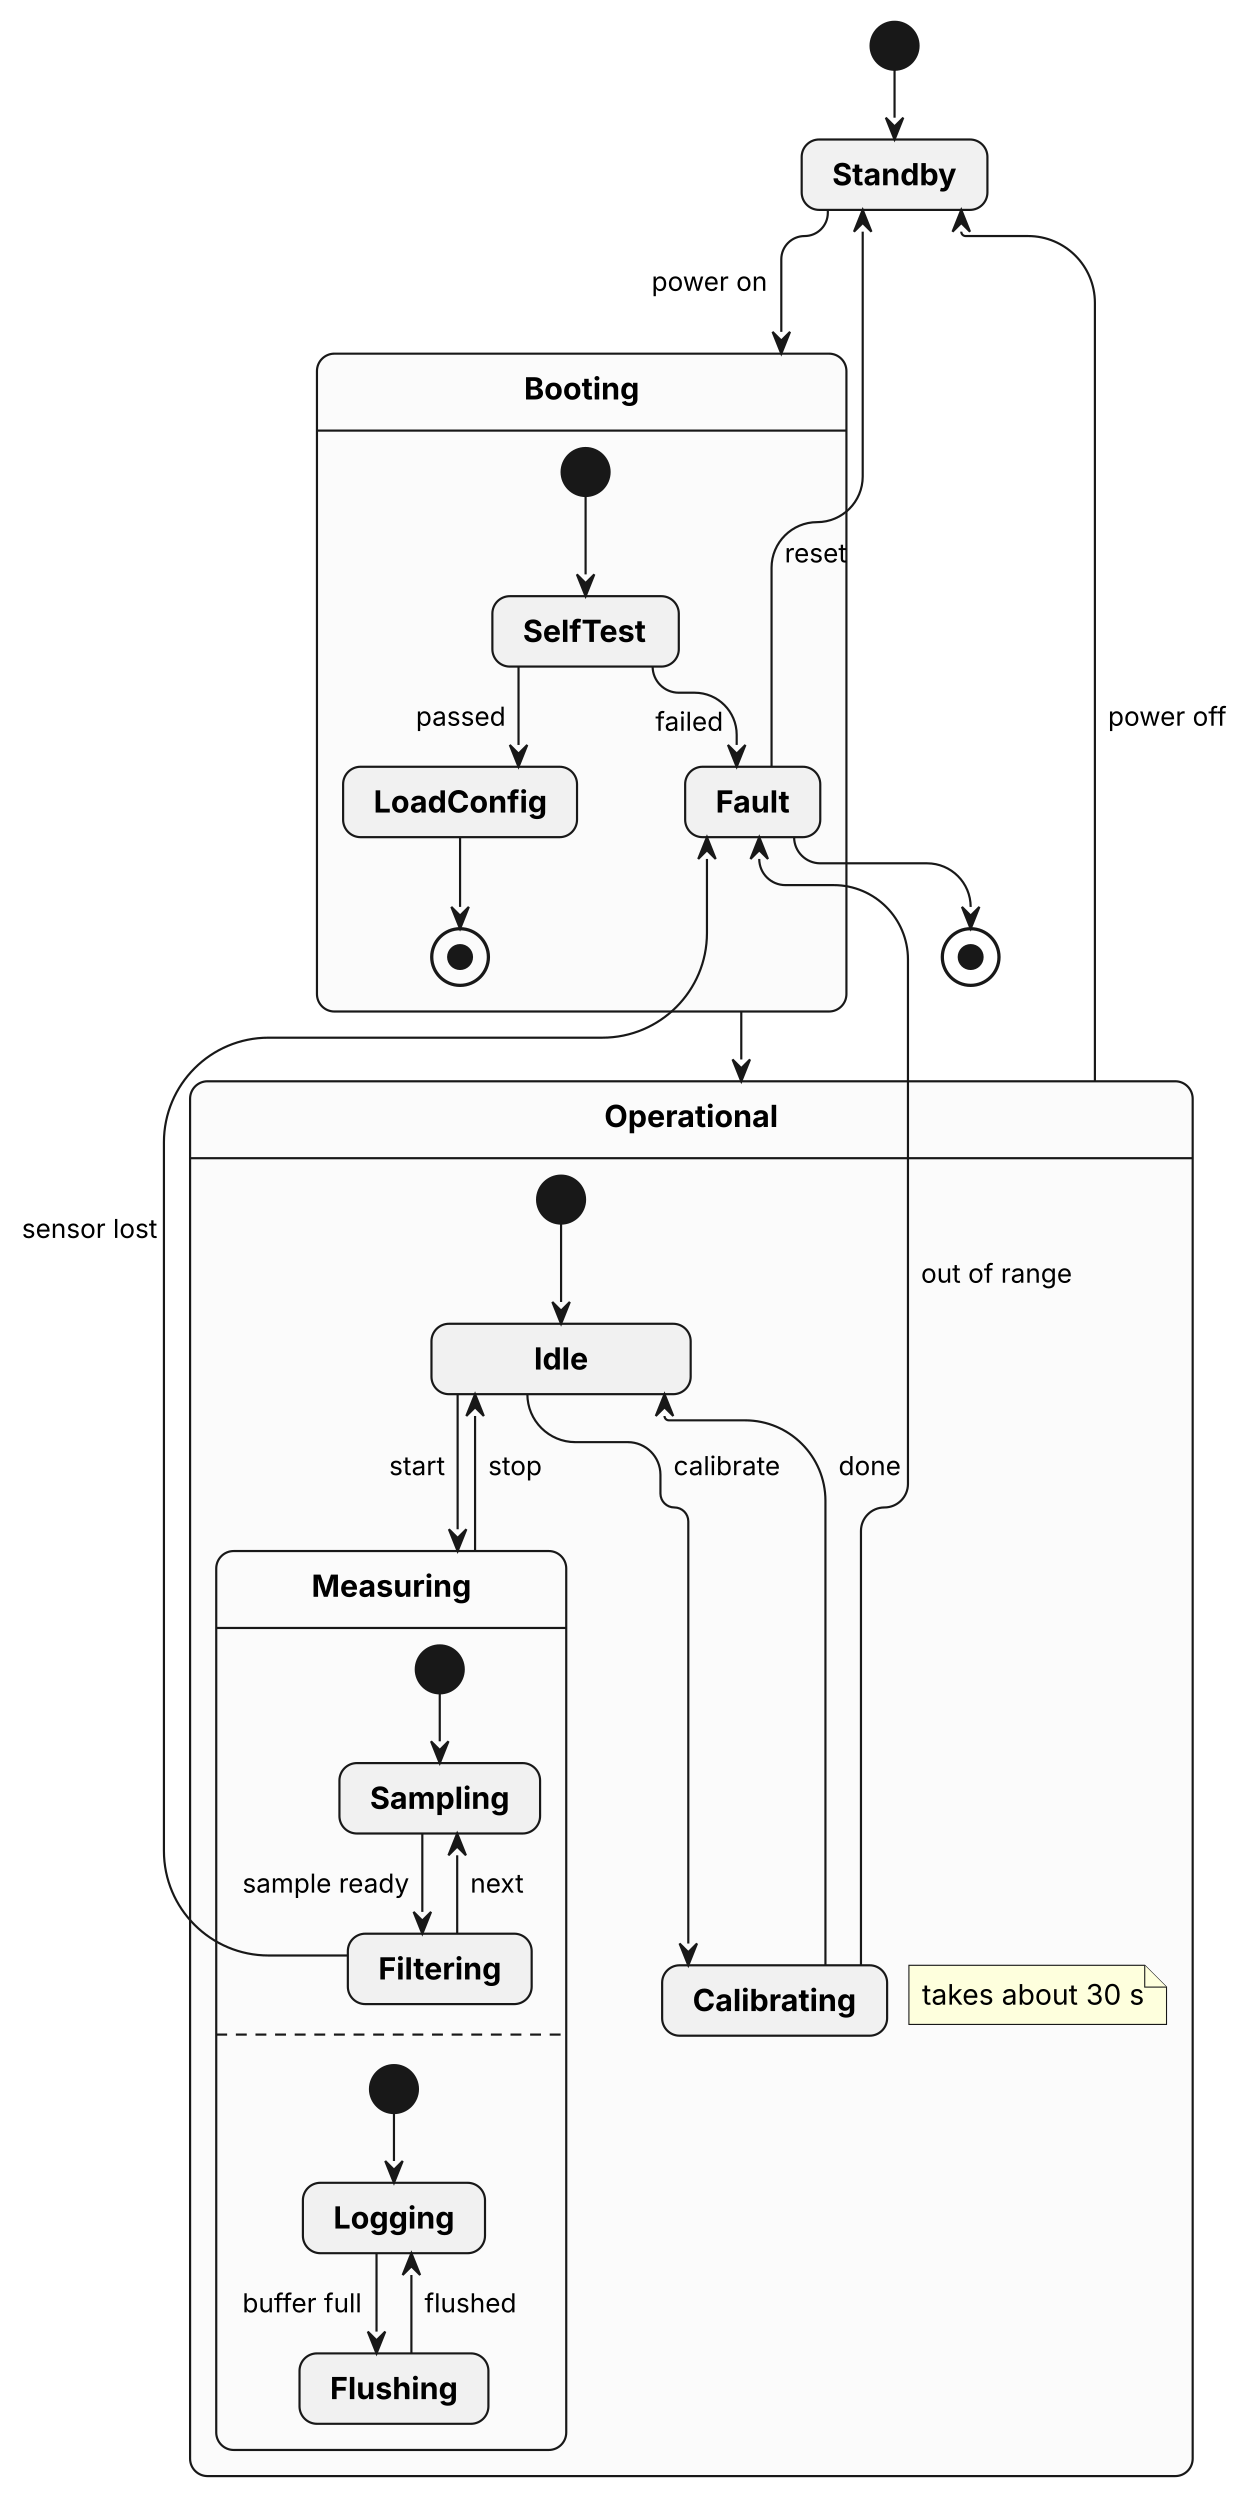
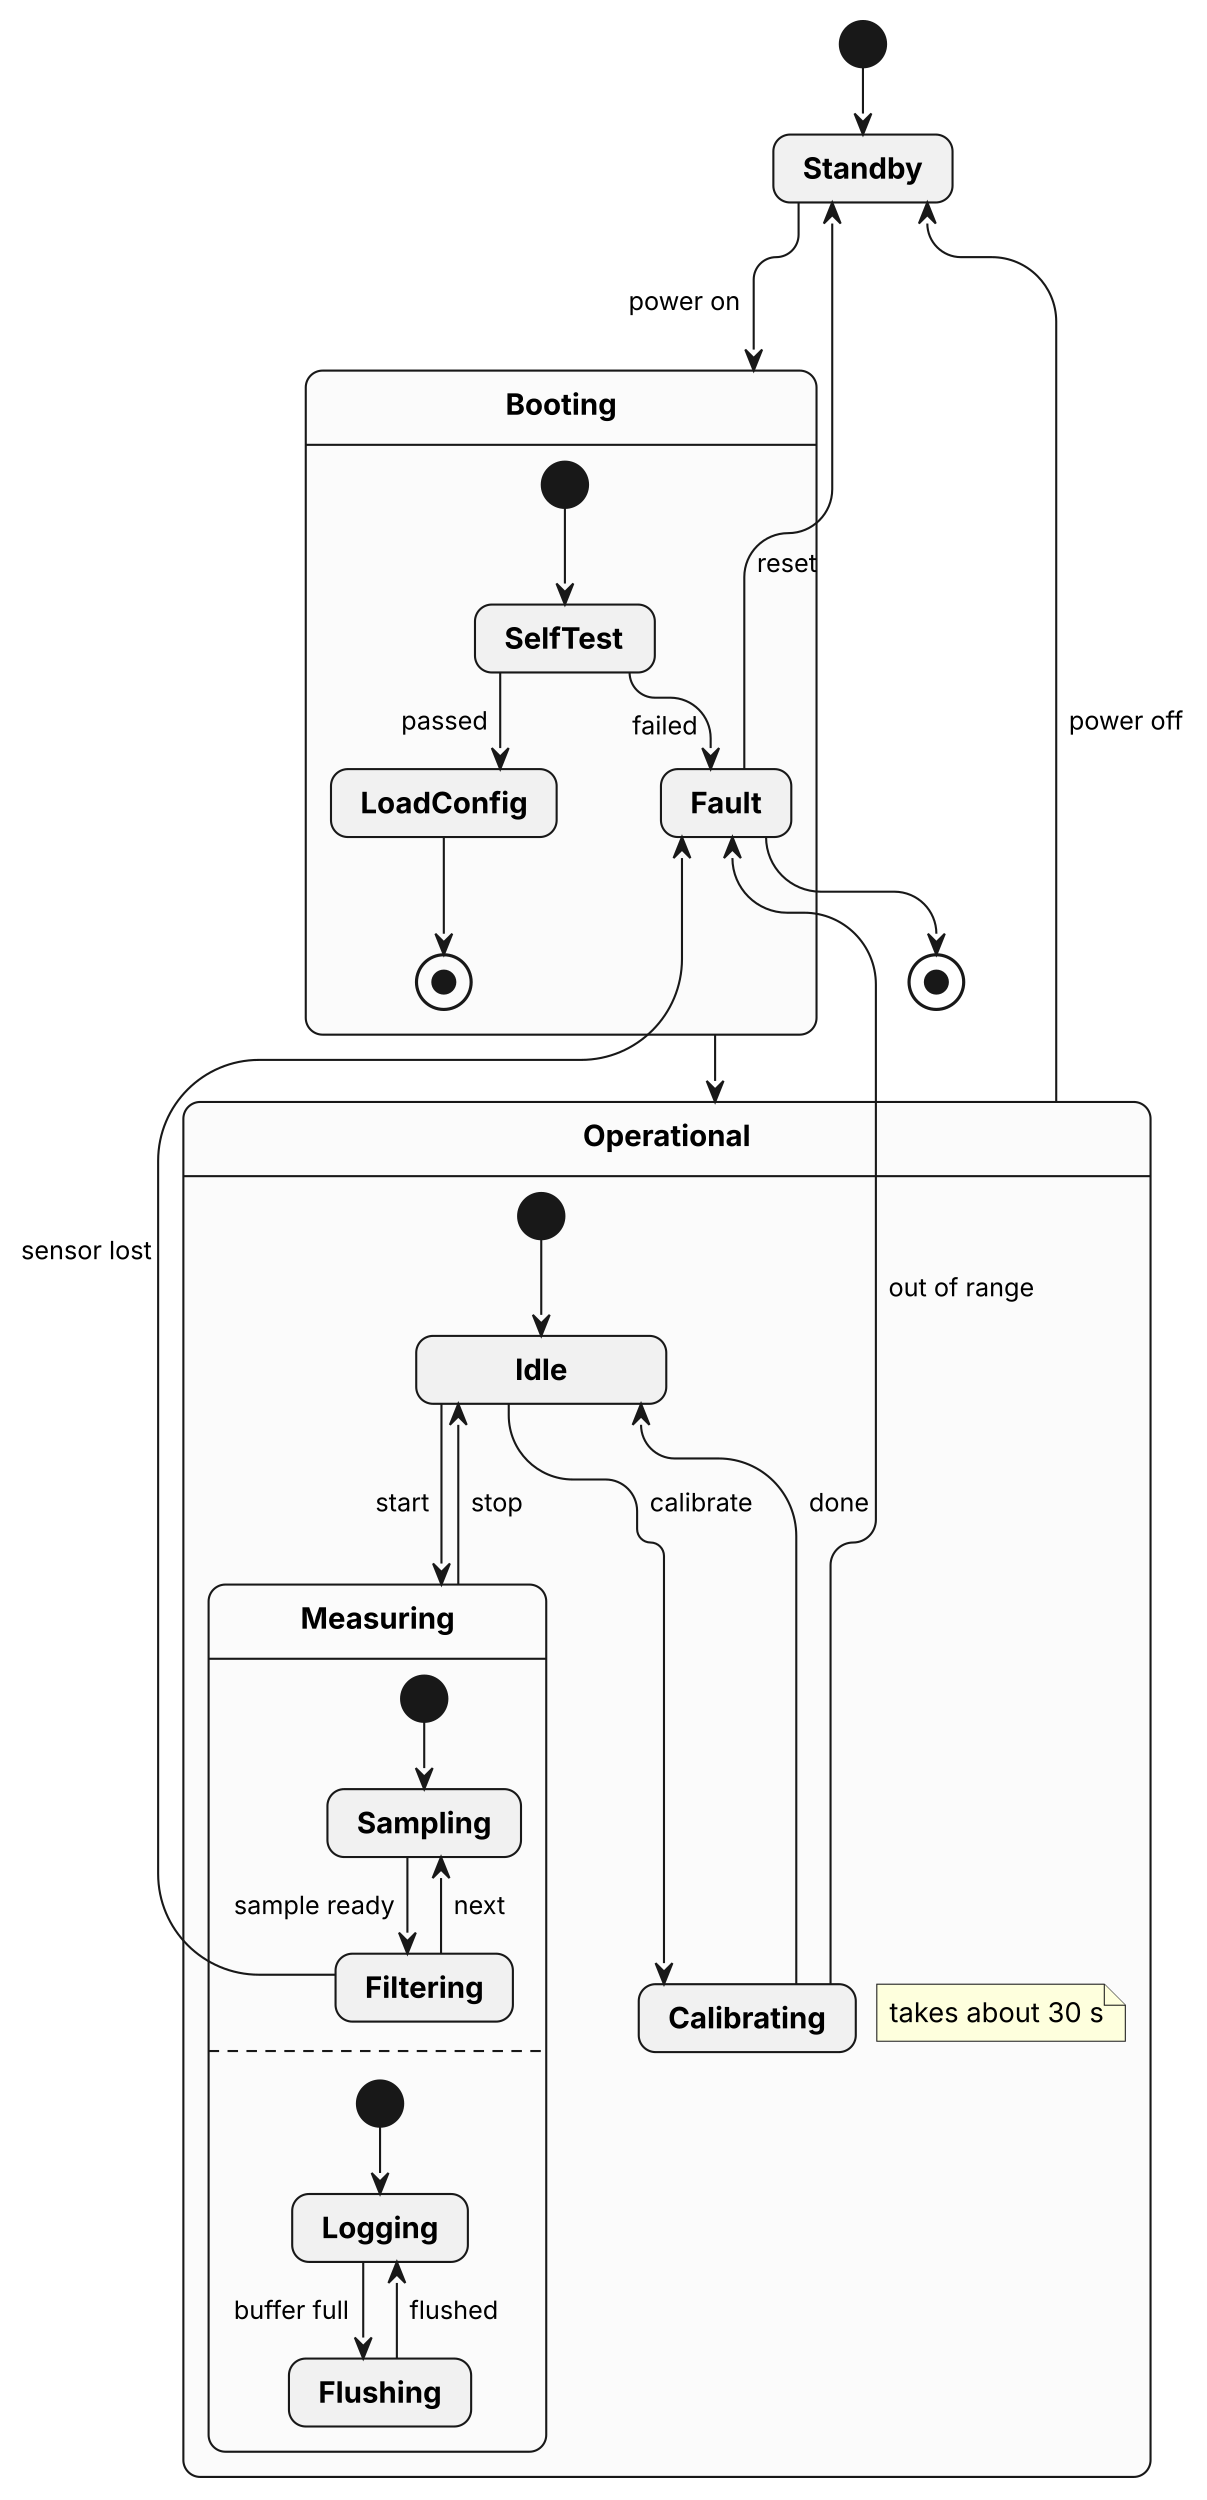
- <svg xmlns="http://www.w3.org/2000/svg" width="574" height="1147" viewBox="0 0 574 1147">
+ <svg xmlns="http://www.w3.org/2000/svg" width="574" height="1189" viewBox="0 0 574 1189">
  <g transform="translate(87.21,10)">
    <g>
      <ellipse cx="323.21" cy="11" rx="11" ry="11" fill="#181818" stroke="#181818" stroke-width="1" />
      <rect x="280.6" y="54" width="85.22" height="32.3" rx="8" ry="8" fill="#F1F1F1" stroke="#181818" stroke-width="1" />
-       <rect x="58.21" y="152.26" width="242.92" height="301.82" rx="8" ry="8" fill="#FBFBFB" stroke="#181818" stroke-width="1" />
-       <line x1="58.21" y1="187.56" x2="301.13" y2="187.56" fill="none" stroke="#181818" stroke-width="1" />
-       <ellipse cx="181.46" cy="206.56" rx="11" ry="11" fill="#181818" stroke="#181818" stroke-width="1" />
-       <rect x="138.69" y="263.53" width="85.53" height="32.3" rx="8" ry="8" fill="#F1F1F1" stroke="#181818" stroke-width="1" />
-       <rect x="70.21" y="341.79" width="107.32" height="32.3" rx="8" ry="8" fill="#F1F1F1" stroke="#181818" stroke-width="1" />
-       <rect x="227.14" y="341.79" width="61.99" height="32.3" rx="8" ry="8" fill="#F1F1F1" stroke="#181818" stroke-width="1" />
-       <ellipse cx="123.87" cy="429.09" rx="13" ry="13" fill="none" stroke="#181818" stroke-width="1.5" />
-       <ellipse cx="123.87" cy="429.09" rx="5.46" ry="5.46" fill="#181818" stroke="#181818" stroke-width="1" />
-       <rect x="0" y="486.09" width="459.99" height="639.94" rx="8" ry="8" fill="#FBFBFB" stroke="#181818" stroke-width="1" />
-       <line x1="0" y1="521.38" x2="459.99" y2="521.38" fill="none" stroke="#181818" stroke-width="1" />
-       <ellipse cx="170.21" cy="540.38" rx="11" ry="11" fill="#181818" stroke="#181818" stroke-width="1" />
-       <rect x="110.75" y="597.35" width="118.92" height="32.3" rx="8" ry="8" fill="#F1F1F1" stroke="#181818" stroke-width="1" />
-       <rect x="12" y="701.62" width="160.58" height="412.42" rx="8" ry="8" fill="#FBFBFB" stroke="#181818" stroke-width="1" />
-       <line x1="12" y1="736.91" x2="172.58" y2="736.91" fill="none" stroke="#181818" stroke-width="1" />
-       <line x1="12" y1="923.47" x2="172.58" y2="923.47" fill="none" stroke="#181818" stroke-width="1" stroke-dasharray="5,4" />
-       <ellipse cx="114.55" cy="755.91" rx="11" ry="11" fill="#181818" stroke="#181818" stroke-width="1" />
-       <rect x="68.52" y="798.91" width="92.06" height="32.3" rx="8" ry="8" fill="#F1F1F1" stroke="#181818" stroke-width="1" />
-       <rect x="72.38" y="877.18" width="84.34" height="32.3" rx="8" ry="8" fill="#F1F1F1" stroke="#181818" stroke-width="1" />
-       <ellipse cx="93.54" cy="948.47" rx="11" ry="11" fill="#181818" stroke="#181818" stroke-width="1" />
-       <rect x="51.76" y="991.47" width="83.55" height="32.3" rx="8" ry="8" fill="#F1F1F1" stroke="#181818" stroke-width="1" />
-       <rect x="50.21" y="1069.74" width="86.66" height="32.3" rx="8" ry="8" fill="#F1F1F1" stroke="#181818" stroke-width="1" />
-       <rect x="216.58" y="891.68" width="103.22" height="32.3" rx="8" ry="8" fill="#F1F1F1" stroke="#181818" stroke-width="1" />
-       <ellipse cx="358.13" cy="429.09" rx="13" ry="13" fill="none" stroke="#181818" stroke-width="1.5" />
-       <ellipse cx="358.13" cy="429.09" rx="5.46" ry="5.46" fill="#181818" stroke="#181818" stroke-width="1" />
+       <rect x="58.21" y="166.26" width="242.92" height="315.82" rx="8" ry="8" fill="#FBFBFB" stroke="#181818" stroke-width="1" />
+       <line x1="58.21" y1="201.56" x2="301.13" y2="201.56" fill="none" stroke="#181818" stroke-width="1" />
+       <ellipse cx="181.46" cy="220.56" rx="11" ry="11" fill="#181818" stroke="#181818" stroke-width="1" />
+       <rect x="138.69" y="277.53" width="85.53" height="32.3" rx="8" ry="8" fill="#F1F1F1" stroke="#181818" stroke-width="1" />
+       <rect x="70.21" y="355.79" width="107.32" height="32.3" rx="8" ry="8" fill="#F1F1F1" stroke="#181818" stroke-width="1" />
+       <rect x="227.14" y="355.79" width="61.99" height="32.3" rx="8" ry="8" fill="#F1F1F1" stroke="#181818" stroke-width="1" />
+       <ellipse cx="123.87" cy="457.09" rx="13" ry="13" fill="none" stroke="#181818" stroke-width="1.5" />
+       <ellipse cx="123.87" cy="457.09" rx="5.46" ry="5.46" fill="#181818" stroke="#181818" stroke-width="1" />
+       <rect x="0" y="514.09" width="459.99" height="653.94" rx="8" ry="8" fill="#FBFBFB" stroke="#181818" stroke-width="1" />
+       <line x1="0" y1="549.38" x2="459.99" y2="549.38" fill="none" stroke="#181818" stroke-width="1" />
+       <ellipse cx="170.21" cy="568.38" rx="11" ry="11" fill="#181818" stroke="#181818" stroke-width="1" />
+       <rect x="110.75" y="625.35" width="118.92" height="32.3" rx="8" ry="8" fill="#F1F1F1" stroke="#181818" stroke-width="1" />
+       <rect x="12" y="743.62" width="160.58" height="412.42" rx="8" ry="8" fill="#FBFBFB" stroke="#181818" stroke-width="1" />
+       <line x1="12" y1="778.91" x2="172.58" y2="778.91" fill="none" stroke="#181818" stroke-width="1" />
+       <line x1="12" y1="965.47" x2="172.58" y2="965.47" fill="none" stroke="#181818" stroke-width="1" stroke-dasharray="5,4" />
+       <ellipse cx="114.55" cy="797.91" rx="11" ry="11" fill="#181818" stroke="#181818" stroke-width="1" />
+       <rect x="68.52" y="840.91" width="92.06" height="32.3" rx="8" ry="8" fill="#F1F1F1" stroke="#181818" stroke-width="1" />
+       <rect x="72.38" y="919.18" width="84.34" height="32.3" rx="8" ry="8" fill="#F1F1F1" stroke="#181818" stroke-width="1" />
+       <ellipse cx="93.54" cy="990.47" rx="11" ry="11" fill="#181818" stroke="#181818" stroke-width="1" />
+       <rect x="51.76" y="1033.47" width="83.55" height="32.3" rx="8" ry="8" fill="#F1F1F1" stroke="#181818" stroke-width="1" />
+       <rect x="50.21" y="1111.74" width="86.66" height="32.3" rx="8" ry="8" fill="#F1F1F1" stroke="#181818" stroke-width="1" />
+       <rect x="216.58" y="933.68" width="103.22" height="32.3" rx="8" ry="8" fill="#F1F1F1" stroke="#181818" stroke-width="1" />
+       <ellipse cx="358.13" cy="457.09" rx="13" ry="13" fill="none" stroke="#181818" stroke-width="1.5" />
+       <ellipse cx="358.13" cy="457.09" rx="5.46" ry="5.46" fill="#181818" stroke="#181818" stroke-width="1" />
    </g>
    <g id="lines">
      <polyline points="323.21,22 323.21,44" fill="none" stroke="#181818" stroke-width="1" />
-       <path d="M292.6,86.3 L292.6,87.62 C292.6,93.52 287.83,98.3 281.93,98.3 L281.93,98.3 C276.03,98.3 271.25,103.08 271.25,108.97 L271.25,142.26" fill="none" stroke="#181818" stroke-width="1" />
-       <polyline points="252.89,454.09 252.89,476.09" fill="none" stroke="#181818" stroke-width="1" />
-       <path d="M415.13,486.09 L415.13,128.95 C415.13,112.02 401.41,98.3 384.48,98.3 L355.82,98.3 C354.72,98.3 353.82,97.4 353.82,96.3 L353.82,96.3" fill="none" stroke="#181818" stroke-width="1" />
-       <path d="M72.38,887.18 L36,887.18 C9.49,887.18 -12,865.69 -12,839.18 L-12,514.09 C-12,487.58 9.49,466.09 36,466.09 L189.14,466.09 C215.65,466.09 237.14,444.6 237.14,418.09 L237.14,384.09" fill="none" stroke="#181818" stroke-width="1" />
-       <path d="M307.8,891.68 L307.8,692.39 C307.8,686.44 312.63,681.62 318.58,681.62 L318.58,681.62 C324.53,681.62 329.36,676.79 329.36,670.84 L329.36,430.2 C329.36,411.36 314.09,396.09 295.25,396.09 L273.13,396.09 C266.51,396.09 261.13,390.72 261.13,384.09 L261.13,384.09" fill="none" stroke="#181818" stroke-width="1" />
-       <path d="M266.78,341.79 L266.78,250.47 C266.78,238.92 276.15,229.56 287.69,229.56 L287.69,229.56 C299.24,229.56 308.6,220.2 308.6,208.65 L308.6,96.3" fill="none" stroke="#181818" stroke-width="1" />
-       <path d="M277.13,374.09 L277.13,374.09 C277.13,380.72 282.51,386.09 289.13,386.09 L338.13,386.09 C349.18,386.09 358.13,395.04 358.13,406.09 L358.13,406.09" fill="none" stroke="#181818" stroke-width="1" />
-       <polyline points="181.46,217.56 181.46,253.53" fill="none" stroke="#181818" stroke-width="1" />
-       <polyline points="150.69,295.82 150.69,331.79" fill="none" stroke="#181818" stroke-width="1" />
-       <path d="M212.22,295.82 L212.22,295.82 C212.22,302.45 217.59,307.82 224.22,307.82 L231.5,307.82 C242.15,307.82 250.78,316.46 250.78,327.11 L250.78,331.79" fill="none" stroke="#181818" stroke-width="1" />
-       <polyline points="123.87,374.09 123.87,406.09" fill="none" stroke="#181818" stroke-width="1" />
-       <polyline points="170.21,551.38 170.21,587.35" fill="none" stroke="#181818" stroke-width="1" />
-       <polyline points="122.75,629.65 122.75,691.62" fill="none" stroke="#181818" stroke-width="1" />
-       <polyline points="130.75,701.62 130.75,639.65" fill="none" stroke="#181818" stroke-width="1" />
-       <path d="M154.75,629.65 L154.75,629.65 C154.75,641.8 164.6,651.65 176.75,651.65 L200.82,651.65 C209.09,651.65 215.8,658.36 215.8,666.63 L215.8,675.23 C215.8,678.76 218.66,681.62 222.19,681.62 L222.19,681.62 C225.72,681.62 228.58,684.48 228.58,688.01 L228.58,881.68" fill="none" stroke="#181818" stroke-width="1" />
-       <path d="M291.5,891.68 L291.5,678.56 C291.5,658.18 274.98,641.65 254.59,641.65 L219.67,641.65 C218.57,641.65 217.67,640.75 217.67,639.65 L217.67,639.65" fill="none" stroke="#181818" stroke-width="1" />
-       <polyline points="114.55,766.91 114.55,788.91" fill="none" stroke="#181818" stroke-width="1" />
-       <polyline points="106.55,831.21 106.55,867.18" fill="none" stroke="#181818" stroke-width="1" />
-       <polyline points="122.55,877.18 122.55,841.21" fill="none" stroke="#181818" stroke-width="1" />
-       <polyline points="93.54,959.47 93.54,981.47" fill="none" stroke="#181818" stroke-width="1" />
-       <polyline points="85.54,1023.77 85.54,1059.74" fill="none" stroke="#181818" stroke-width="1" />
-       <polyline points="101.54,1069.74 101.54,1033.77" fill="none" stroke="#181818" stroke-width="1" />
+       <path d="M292.6,86.3 L292.6,101.62 C292.6,107.52 287.83,112.3 281.93,112.3 L281.93,112.3 C276.03,112.3 271.25,117.08 271.25,122.97 L271.25,156.26" fill="none" stroke="#181818" stroke-width="1" />
+       <polyline points="252.89,482.09 252.89,504.09" fill="none" stroke="#181818" stroke-width="1" />
+       <path d="M415.13,514.09 L415.13,142.95 C415.13,126.02 401.41,112.3 384.48,112.3 L369.82,112.3 C360.99,112.3 353.82,105.13 353.82,96.3 L353.82,96.3" fill="none" stroke="#181818" stroke-width="1" />
+       <path d="M72.38,929.18 L36,929.18 C9.49,929.18 -12,907.69 -12,881.18 L-12,542.09 C-12,515.58 9.49,494.09 36,494.09 L189.14,494.09 C215.65,494.09 237.14,472.6 237.14,446.09 L237.14,398.09" fill="none" stroke="#181818" stroke-width="1" />
+       <path d="M307.8,933.68 L307.8,734.39 C307.8,728.44 312.63,723.62 318.58,723.62 L318.58,723.62 C324.53,723.62 329.36,718.79 329.36,712.84 L329.36,458.2 C329.36,439.36 314.09,424.09 295.25,424.09 L287.13,424.09 C272.77,424.09 261.13,412.45 261.13,398.09 L261.13,398.09" fill="none" stroke="#181818" stroke-width="1" />
+       <path d="M266.78,355.79 L266.78,264.47 C266.78,252.92 276.15,243.56 287.69,243.56 L287.69,243.56 C299.24,243.56 308.6,234.2 308.6,222.65 L308.6,96.3" fill="none" stroke="#181818" stroke-width="1" />
+       <path d="M277.13,388.09 L277.13,388.09 C277.13,402.45 288.77,414.09 303.13,414.09 L338.13,414.09 C349.18,414.09 358.13,423.04 358.13,434.09 L358.13,434.09" fill="none" stroke="#181818" stroke-width="1" />
+       <polyline points="181.46,231.56 181.46,267.53" fill="none" stroke="#181818" stroke-width="1" />
+       <polyline points="150.69,309.82 150.69,345.79" fill="none" stroke="#181818" stroke-width="1" />
+       <path d="M212.22,309.82 L212.22,309.82 C212.22,316.45 217.59,321.82 224.22,321.82 L231.5,321.82 C242.15,321.82 250.78,330.46 250.78,341.11 L250.78,345.79" fill="none" stroke="#181818" stroke-width="1" />
+       <polyline points="123.87,388.09 123.87,434.09" fill="none" stroke="#181818" stroke-width="1" />
+       <polyline points="170.21,579.38 170.21,615.35" fill="none" stroke="#181818" stroke-width="1" />
+       <polyline points="122.75,657.65 122.75,733.62" fill="none" stroke="#181818" stroke-width="1" />
+       <polyline points="130.75,743.62 130.75,667.65" fill="none" stroke="#181818" stroke-width="1" />
+       <path d="M154.75,657.65 L154.75,663.12 C154.75,679.98 168.41,693.65 185.27,693.65 L200.82,693.65 C209.09,693.65 215.8,700.36 215.8,708.63 L215.8,717.23 C215.8,720.76 218.66,723.62 222.19,723.62 L222.19,723.62 C225.72,723.62 228.58,726.48 228.58,730.01 L228.58,923.68" fill="none" stroke="#181818" stroke-width="1" />
+       <path d="M291.5,933.68 L291.5,720.56 C291.5,700.18 274.98,683.65 254.59,683.65 L233.67,683.65 C224.83,683.65 217.67,676.48 217.67,667.65 L217.67,667.65" fill="none" stroke="#181818" stroke-width="1" />
+       <polyline points="114.55,808.91 114.55,830.91" fill="none" stroke="#181818" stroke-width="1" />
+       <polyline points="106.55,873.21 106.55,909.18" fill="none" stroke="#181818" stroke-width="1" />
+       <polyline points="122.55,919.18 122.55,883.21" fill="none" stroke="#181818" stroke-width="1" />
+       <polyline points="93.54,1001.47 93.54,1023.47" fill="none" stroke="#181818" stroke-width="1" />
+       <polyline points="85.54,1065.77 85.54,1101.74" fill="none" stroke="#181818" stroke-width="1" />
+       <polyline points="101.54,1111.74 101.54,1075.77" fill="none" stroke="#181818" stroke-width="1" />
      <polygon points="319.21,44 323.21,54 327.21,44 323.21,48" fill="#181818" stroke="#181818" stroke-width="1" />
-       <polygon points="267.25,142.26 271.25,152.26 275.25,142.26 271.25,146.26" fill="#181818" stroke="#181818" stroke-width="1" />
-       <polygon points="248.89,476.09 252.89,486.09 256.89,476.09 252.89,480.09" fill="#181818" stroke="#181818" stroke-width="1" />
+       <polygon points="267.25,156.26 271.25,166.26 275.25,156.26 271.25,160.26" fill="#181818" stroke="#181818" stroke-width="1" />
+       <polygon points="248.89,504.09 252.89,514.09 256.89,504.09 252.89,508.09" fill="#181818" stroke="#181818" stroke-width="1" />
      <polygon points="357.82,96.3 353.82,86.3 349.82,96.3 353.82,92.3" fill="#181818" stroke="#181818" stroke-width="1" />
-       <polygon points="241.14,384.09 237.14,374.09 233.14,384.09 237.14,380.09" fill="#181818" stroke="#181818" stroke-width="1" />
-       <polygon points="265.13,384.09 261.13,374.09 257.13,384.09 261.13,380.09" fill="#181818" stroke="#181818" stroke-width="1" />
+       <polygon points="241.14,398.09 237.14,388.09 233.14,398.09 237.14,394.09" fill="#181818" stroke="#181818" stroke-width="1" />
+       <polygon points="265.13,398.09 261.13,388.09 257.13,398.09 261.13,394.09" fill="#181818" stroke="#181818" stroke-width="1" />
      <polygon points="312.6,96.3 308.6,86.3 304.6,96.3 308.6,92.3" fill="#181818" stroke="#181818" stroke-width="1" />
-       <polygon points="354.13,406.09 358.13,416.09 362.13,406.09 358.13,410.09" fill="#181818" stroke="#181818" stroke-width="1" />
-       <polygon points="177.46,253.53 181.46,263.53 185.46,253.53 181.46,257.53" fill="#181818" stroke="#181818" stroke-width="1" />
-       <polygon points="146.69,331.79 150.69,341.79 154.69,331.79 150.69,335.79" fill="#181818" stroke="#181818" stroke-width="1" />
-       <polygon points="246.78,331.79 250.78,341.79 254.78,331.79 250.78,335.79" fill="#181818" stroke="#181818" stroke-width="1" />
-       <polygon points="119.87,406.09 123.87,416.09 127.87,406.09 123.87,410.09" fill="#181818" stroke="#181818" stroke-width="1" />
-       <polygon points="166.21,587.35 170.21,597.35 174.21,587.35 170.21,591.35" fill="#181818" stroke="#181818" stroke-width="1" />
-       <polygon points="118.75,691.62 122.75,701.62 126.75,691.62 122.75,695.62" fill="#181818" stroke="#181818" stroke-width="1" />
-       <polygon points="134.75,639.65 130.75,629.65 126.75,639.65 130.75,635.65" fill="#181818" stroke="#181818" stroke-width="1" />
-       <polygon points="224.58,881.68 228.58,891.68 232.58,881.68 228.58,885.68" fill="#181818" stroke="#181818" stroke-width="1" />
-       <polygon points="221.67,639.65 217.67,629.65 213.67,639.65 217.67,635.65" fill="#181818" stroke="#181818" stroke-width="1" />
-       <polygon points="110.55,788.91 114.55,798.91 118.55,788.91 114.55,792.91" fill="#181818" stroke="#181818" stroke-width="1" />
-       <polygon points="102.55,867.18 106.55,877.18 110.55,867.18 106.55,871.18" fill="#181818" stroke="#181818" stroke-width="1" />
-       <polygon points="126.55,841.21 122.55,831.21 118.55,841.21 122.55,837.21" fill="#181818" stroke="#181818" stroke-width="1" />
-       <polygon points="89.54,981.47 93.54,991.47 97.54,981.47 93.54,985.47" fill="#181818" stroke="#181818" stroke-width="1" />
-       <polygon points="81.54,1059.74 85.54,1069.74 89.54,1059.74 85.54,1063.74" fill="#181818" stroke="#181818" stroke-width="1" />
-       <polygon points="105.54,1033.77 101.54,1023.77 97.54,1033.77 101.54,1029.77" fill="#181818" stroke="#181818" stroke-width="1" />
+       <polygon points="354.13,434.09 358.13,444.09 362.13,434.09 358.13,438.09" fill="#181818" stroke="#181818" stroke-width="1" />
+       <polygon points="177.46,267.53 181.46,277.53 185.46,267.53 181.46,271.53" fill="#181818" stroke="#181818" stroke-width="1" />
+       <polygon points="146.69,345.79 150.69,355.79 154.69,345.79 150.69,349.79" fill="#181818" stroke="#181818" stroke-width="1" />
+       <polygon points="246.78,345.79 250.78,355.79 254.78,345.79 250.78,349.79" fill="#181818" stroke="#181818" stroke-width="1" />
+       <polygon points="119.87,434.09 123.87,444.09 127.87,434.09 123.87,438.09" fill="#181818" stroke="#181818" stroke-width="1" />
+       <polygon points="166.21,615.35 170.21,625.35 174.21,615.35 170.21,619.35" fill="#181818" stroke="#181818" stroke-width="1" />
+       <polygon points="118.75,733.62 122.75,743.62 126.75,733.62 122.75,737.62" fill="#181818" stroke="#181818" stroke-width="1" />
+       <polygon points="134.75,667.65 130.75,657.65 126.75,667.65 130.75,663.65" fill="#181818" stroke="#181818" stroke-width="1" />
+       <polygon points="224.58,923.68 228.58,933.68 232.58,923.68 228.58,927.68" fill="#181818" stroke="#181818" stroke-width="1" />
+       <polygon points="221.67,667.65 217.67,657.65 213.67,667.65 217.67,663.65" fill="#181818" stroke="#181818" stroke-width="1" />
+       <polygon points="110.55,830.91 114.55,840.91 118.55,830.91 114.55,834.91" fill="#181818" stroke="#181818" stroke-width="1" />
+       <polygon points="102.55,909.18 106.55,919.18 110.55,909.18 106.55,913.18" fill="#181818" stroke="#181818" stroke-width="1" />
+       <polygon points="126.55,883.21 122.55,873.21 118.55,883.21 122.55,879.21" fill="#181818" stroke="#181818" stroke-width="1" />
+       <polygon points="89.54,1023.47 93.54,1033.47 97.54,1023.47 93.54,1027.47" fill="#181818" stroke="#181818" stroke-width="1" />
+       <polygon points="81.54,1101.74 85.54,1111.74 89.54,1101.74 85.54,1105.74" fill="#181818" stroke="#181818" stroke-width="1" />
+       <polygon points="105.54,1075.77 101.54,1065.77 97.54,1075.77 101.54,1071.77" fill="#181818" stroke="#181818" stroke-width="1" />
    </g>
    <g>
-       <path d="M329.8,891.68 L329.8,918.81 L447.99,918.81 L447.99,901.68 L437.99,891.68 Z" fill="#FEFFDD" stroke="#181818" stroke-width="0.5" />
-       <path d="M437.99,891.68 L437.99,901.68 L447.99,901.68" fill="#FEFFDD" stroke="#181818" stroke-width="0.5" />
+       <path d="M329.8,933.68 L329.8,960.81 L447.99,960.81 L447.99,943.68 L437.99,933.68 Z" fill="#FEFFDD" stroke="#181818" stroke-width="0.5" />
+       <path d="M437.99,933.68 L437.99,943.68 L447.99,943.68" fill="#FEFFDD" stroke="#181818" stroke-width="0.5" />
      <text font-family="Inter, Arial, Liberation Sans, Arimo, Helvetica, Nimbus Sans, sans-serif" xml:space="preserve">
        <tspan x="294.6" y="74.99" font-size="14" fill="#000000" font-weight="bold" textLength="57.22" lengthAdjust="spacing">Standby</tspan>
      </text>
      <text font-family="Inter, Arial, Liberation Sans, Arimo, Helvetica, Nimbus Sans, sans-serif" xml:space="preserve">
-         <tspan x="153.21" y="173.26" font-size="14" fill="#000000" font-weight="bold" textLength="52.92" lengthAdjust="spacing">Booting</tspan>
+         <tspan x="153.21" y="187.26" font-size="14" fill="#000000" font-weight="bold" textLength="52.92" lengthAdjust="spacing">Booting</tspan>
      </text>
      <text font-family="Inter, Arial, Liberation Sans, Arimo, Helvetica, Nimbus Sans, sans-serif" xml:space="preserve">
-         <tspan x="152.69" y="284.52" font-size="14" fill="#000000" font-weight="bold" textLength="57.53" lengthAdjust="spacing">SelfTest</tspan>
+         <tspan x="152.69" y="298.52" font-size="14" fill="#000000" font-weight="bold" textLength="57.53" lengthAdjust="spacing">SelfTest</tspan>
      </text>
      <text font-family="Inter, Arial, Liberation Sans, Arimo, Helvetica, Nimbus Sans, sans-serif" xml:space="preserve">
-         <tspan x="84.21" y="362.78" font-size="14" fill="#000000" font-weight="bold" textLength="79.32" lengthAdjust="spacing">LoadConfig</tspan>
+         <tspan x="84.21" y="376.78" font-size="14" fill="#000000" font-weight="bold" textLength="79.32" lengthAdjust="spacing">LoadConfig</tspan>
      </text>
      <text font-family="Inter, Arial, Liberation Sans, Arimo, Helvetica, Nimbus Sans, sans-serif" xml:space="preserve">
-         <tspan x="241.14" y="362.78" font-size="14" fill="#000000" font-weight="bold" textLength="33.99" lengthAdjust="spacing">Fault</tspan>
+         <tspan x="241.14" y="376.78" font-size="14" fill="#000000" font-weight="bold" textLength="33.99" lengthAdjust="spacing">Fault</tspan>
      </text>
      <text font-family="Inter, Arial, Liberation Sans, Arimo, Helvetica, Nimbus Sans, sans-serif" xml:space="preserve">
-         <tspan x="103.59" y="322.96" font-size="12" fill="#000000" textLength="41.1" lengthAdjust="spacing">passed</tspan>
+         <tspan x="103.59" y="336.96" font-size="12" fill="#000000" textLength="41.1" lengthAdjust="spacing">passed</tspan>
      </text>
      <text font-family="Inter, Arial, Liberation Sans, Arimo, Helvetica, Nimbus Sans, sans-serif" xml:space="preserve">
-         <tspan x="213.45" y="325.29" font-size="12" fill="#000000" textLength="31.33" lengthAdjust="spacing">failed</tspan>
+         <tspan x="213.45" y="339.29" font-size="12" fill="#000000" textLength="31.33" lengthAdjust="spacing">failed</tspan>
      </text>
      <text font-family="Inter, Arial, Liberation Sans, Arimo, Helvetica, Nimbus Sans, sans-serif" xml:space="preserve">
-         <tspan x="190.03" y="507.08" font-size="14" fill="#000000" font-weight="bold" textLength="79.94" lengthAdjust="spacing">Operational</tspan>
+         <tspan x="190.03" y="535.08" font-size="14" fill="#000000" font-weight="bold" textLength="79.94" lengthAdjust="spacing">Operational</tspan>
      </text>
      <text font-family="Inter, Arial, Liberation Sans, Arimo, Helvetica, Nimbus Sans, sans-serif" xml:space="preserve">
-         <tspan x="157.76" y="618.34" font-size="14" fill="#000000" font-weight="bold" textLength="24.89" lengthAdjust="spacing">Idle</tspan>
+         <tspan x="157.76" y="646.34" font-size="14" fill="#000000" font-weight="bold" textLength="24.89" lengthAdjust="spacing">Idle</tspan>
      </text>
      <text font-family="Inter, Arial, Liberation Sans, Arimo, Helvetica, Nimbus Sans, sans-serif" xml:space="preserve">
-         <tspan x="55.72" y="722.61" font-size="14" fill="#000000" font-weight="bold" textLength="73.15" lengthAdjust="spacing">Measuring</tspan>
+         <tspan x="55.72" y="764.61" font-size="14" fill="#000000" font-weight="bold" textLength="73.15" lengthAdjust="spacing">Measuring</tspan>
      </text>
      <text font-family="Inter, Arial, Liberation Sans, Arimo, Helvetica, Nimbus Sans, sans-serif" xml:space="preserve">
-         <tspan x="82.52" y="819.9" font-size="14" fill="#000000" font-weight="bold" textLength="64.06" lengthAdjust="spacing">Sampling</tspan>
+         <tspan x="82.52" y="861.9" font-size="14" fill="#000000" font-weight="bold" textLength="64.06" lengthAdjust="spacing">Sampling</tspan>
      </text>
      <text font-family="Inter, Arial, Liberation Sans, Arimo, Helvetica, Nimbus Sans, sans-serif" xml:space="preserve">
-         <tspan x="86.38" y="898.17" font-size="14" fill="#000000" font-weight="bold" textLength="56.34" lengthAdjust="spacing">Filtering</tspan>
+         <tspan x="86.38" y="940.17" font-size="14" fill="#000000" font-weight="bold" textLength="56.34" lengthAdjust="spacing">Filtering</tspan>
      </text>
      <text font-family="Inter, Arial, Liberation Sans, Arimo, Helvetica, Nimbus Sans, sans-serif" xml:space="preserve">
-         <tspan x="24" y="858.34" font-size="12" fill="#000000" textLength="76.55" lengthAdjust="spacing">sample ready</tspan>
+         <tspan x="24" y="900.34" font-size="12" fill="#000000" textLength="76.55" lengthAdjust="spacing">sample ready</tspan>
      </text>
      <text font-family="Inter, Arial, Liberation Sans, Arimo, Helvetica, Nimbus Sans, sans-serif" xml:space="preserve">
-         <tspan x="128.55" y="858.34" font-size="12" fill="#000000" textLength="24.56" lengthAdjust="spacing">next</tspan>
+         <tspan x="128.55" y="900.34" font-size="12" fill="#000000" textLength="24.56" lengthAdjust="spacing">next</tspan>
      </text>
      <text font-family="Inter, Arial, Liberation Sans, Arimo, Helvetica, Nimbus Sans, sans-serif" xml:space="preserve">
-         <tspan x="65.76" y="1012.46" font-size="14" fill="#000000" font-weight="bold" textLength="55.55" lengthAdjust="spacing">Logging</tspan>
+         <tspan x="65.76" y="1054.46" font-size="14" fill="#000000" font-weight="bold" textLength="55.55" lengthAdjust="spacing">Logging</tspan>
      </text>
      <text font-family="Inter, Arial, Liberation Sans, Arimo, Helvetica, Nimbus Sans, sans-serif" xml:space="preserve">
-         <tspan x="64.21" y="1090.73" font-size="14" fill="#000000" font-weight="bold" textLength="58.66" lengthAdjust="spacing">Flushing</tspan>
+         <tspan x="64.21" y="1132.73" font-size="14" fill="#000000" font-weight="bold" textLength="58.66" lengthAdjust="spacing">Flushing</tspan>
      </text>
      <text font-family="Inter, Arial, Liberation Sans, Arimo, Helvetica, Nimbus Sans, sans-serif" xml:space="preserve">
-         <tspan x="24" y="1050.9" font-size="12" fill="#000000" textLength="55.54" lengthAdjust="spacing">buffer full</tspan>
+         <tspan x="24" y="1092.9" font-size="12" fill="#000000" textLength="55.54" lengthAdjust="spacing">buffer full</tspan>
      </text>
      <text font-family="Inter, Arial, Liberation Sans, Arimo, Helvetica, Nimbus Sans, sans-serif" xml:space="preserve">
-         <tspan x="107.54" y="1050.9" font-size="12" fill="#000000" textLength="42.2" lengthAdjust="spacing">flushed</tspan>
+         <tspan x="107.54" y="1092.9" font-size="12" fill="#000000" textLength="42.2" lengthAdjust="spacing">flushed</tspan>
      </text>
      <text font-family="Inter, Arial, Liberation Sans, Arimo, Helvetica, Nimbus Sans, sans-serif" xml:space="preserve">
-         <tspan x="230.58" y="912.67" font-size="14" fill="#000000" font-weight="bold" textLength="75.22" lengthAdjust="spacing">Calibrating</tspan>
+         <tspan x="230.58" y="954.67" font-size="14" fill="#000000" font-weight="bold" textLength="75.22" lengthAdjust="spacing">Calibrating</tspan>
      </text>
      <text font-family="Inter, Arial, Liberation Sans, Arimo, Helvetica, Nimbus Sans, sans-serif" xml:space="preserve">
-         <tspan x="91.31" y="666.78" font-size="12" fill="#000000" textLength="25.44" lengthAdjust="spacing">start</tspan>
+         <tspan x="91.31" y="708.78" font-size="12" fill="#000000" textLength="25.44" lengthAdjust="spacing">start</tspan>
      </text>
      <text font-family="Inter, Arial, Liberation Sans, Arimo, Helvetica, Nimbus Sans, sans-serif" xml:space="preserve">
-         <tspan x="136.75" y="666.78" font-size="12" fill="#000000" textLength="24.8" lengthAdjust="spacing">stop</tspan>
+         <tspan x="136.75" y="708.78" font-size="12" fill="#000000" textLength="24.8" lengthAdjust="spacing">stop</tspan>
      </text>
      <text font-family="Inter, Arial, Liberation Sans, Arimo, Helvetica, Nimbus Sans, sans-serif" xml:space="preserve">
-         <tspan x="221.8" y="666.78" font-size="12" fill="#000000" textLength="48.92" lengthAdjust="spacing">calibrate</tspan>
+         <tspan x="221.8" y="708.78" font-size="12" fill="#000000" textLength="48.92" lengthAdjust="spacing">calibrate</tspan>
      </text>
      <text font-family="Inter, Arial, Liberation Sans, Arimo, Helvetica, Nimbus Sans, sans-serif" xml:space="preserve">
-         <tspan x="297.5" y="666.78" font-size="12" fill="#000000" textLength="28.63" lengthAdjust="spacing">done</tspan>
+         <tspan x="297.5" y="708.78" font-size="12" fill="#000000" textLength="28.63" lengthAdjust="spacing">done</tspan>
      </text>
      <text font-family="Inter, Arial, Liberation Sans, Arimo, Helvetica, Nimbus Sans, sans-serif" xml:space="preserve">
-         <tspan x="335.8" y="909.74" font-size="13" fill="#000000" textLength="102.19" lengthAdjust="spacing">takes about 30 s</tspan>
+         <tspan x="335.8" y="951.74" font-size="13" fill="#000000" textLength="102.19" lengthAdjust="spacing">takes about 30 s</tspan>
      </text>
      <text font-family="Inter, Arial, Liberation Sans, Arimo, Helvetica, Nimbus Sans, sans-serif" xml:space="preserve">
-         <tspan x="211.72" y="123.43" font-size="12" fill="#000000" textLength="53.53" lengthAdjust="spacing">power on</tspan>
+         <tspan x="211.72" y="137.43" font-size="12" fill="#000000" textLength="53.53" lengthAdjust="spacing">power on</tspan>
      </text>
      <text font-family="Inter, Arial, Liberation Sans, Arimo, Helvetica, Nimbus Sans, sans-serif" xml:space="preserve">
-         <tspan x="421.13" y="322.96" font-size="12" fill="#000000" textLength="55.32" lengthAdjust="spacing">power off</tspan>
+         <tspan x="421.13" y="336.96" font-size="12" fill="#000000" textLength="55.32" lengthAdjust="spacing">power off</tspan>
      </text>
      <text font-family="Inter, Arial, Liberation Sans, Arimo, Helvetica, Nimbus Sans, sans-serif" xml:space="preserve">
-         <tspan x="-77.21" y="557.97" font-size="12" fill="#000000" textLength="62.21" lengthAdjust="spacing">sensor lost</tspan>
+         <tspan x="-77.21" y="588.88" font-size="12" fill="#000000" textLength="62.21" lengthAdjust="spacing">sensor lost</tspan>
      </text>
      <text font-family="Inter, Arial, Liberation Sans, Arimo, Helvetica, Nimbus Sans, sans-serif" xml:space="preserve">
-         <tspan x="335.36" y="578.52" font-size="12" fill="#000000" textLength="69.3" lengthAdjust="spacing">out of range</tspan>
+         <tspan x="335.36" y="606.52" font-size="12" fill="#000000" textLength="69.3" lengthAdjust="spacing">out of range</tspan>
      </text>
      <text font-family="Inter, Arial, Liberation Sans, Arimo, Helvetica, Nimbus Sans, sans-serif" xml:space="preserve">
-         <tspan x="272.78" y="248.04" font-size="12" fill="#000000" textLength="28.76" lengthAdjust="spacing">reset</tspan>
+         <tspan x="272.78" y="262.04" font-size="12" fill="#000000" textLength="28.76" lengthAdjust="spacing">reset</tspan>
      </text>
    </g>
  </g>
</svg>
